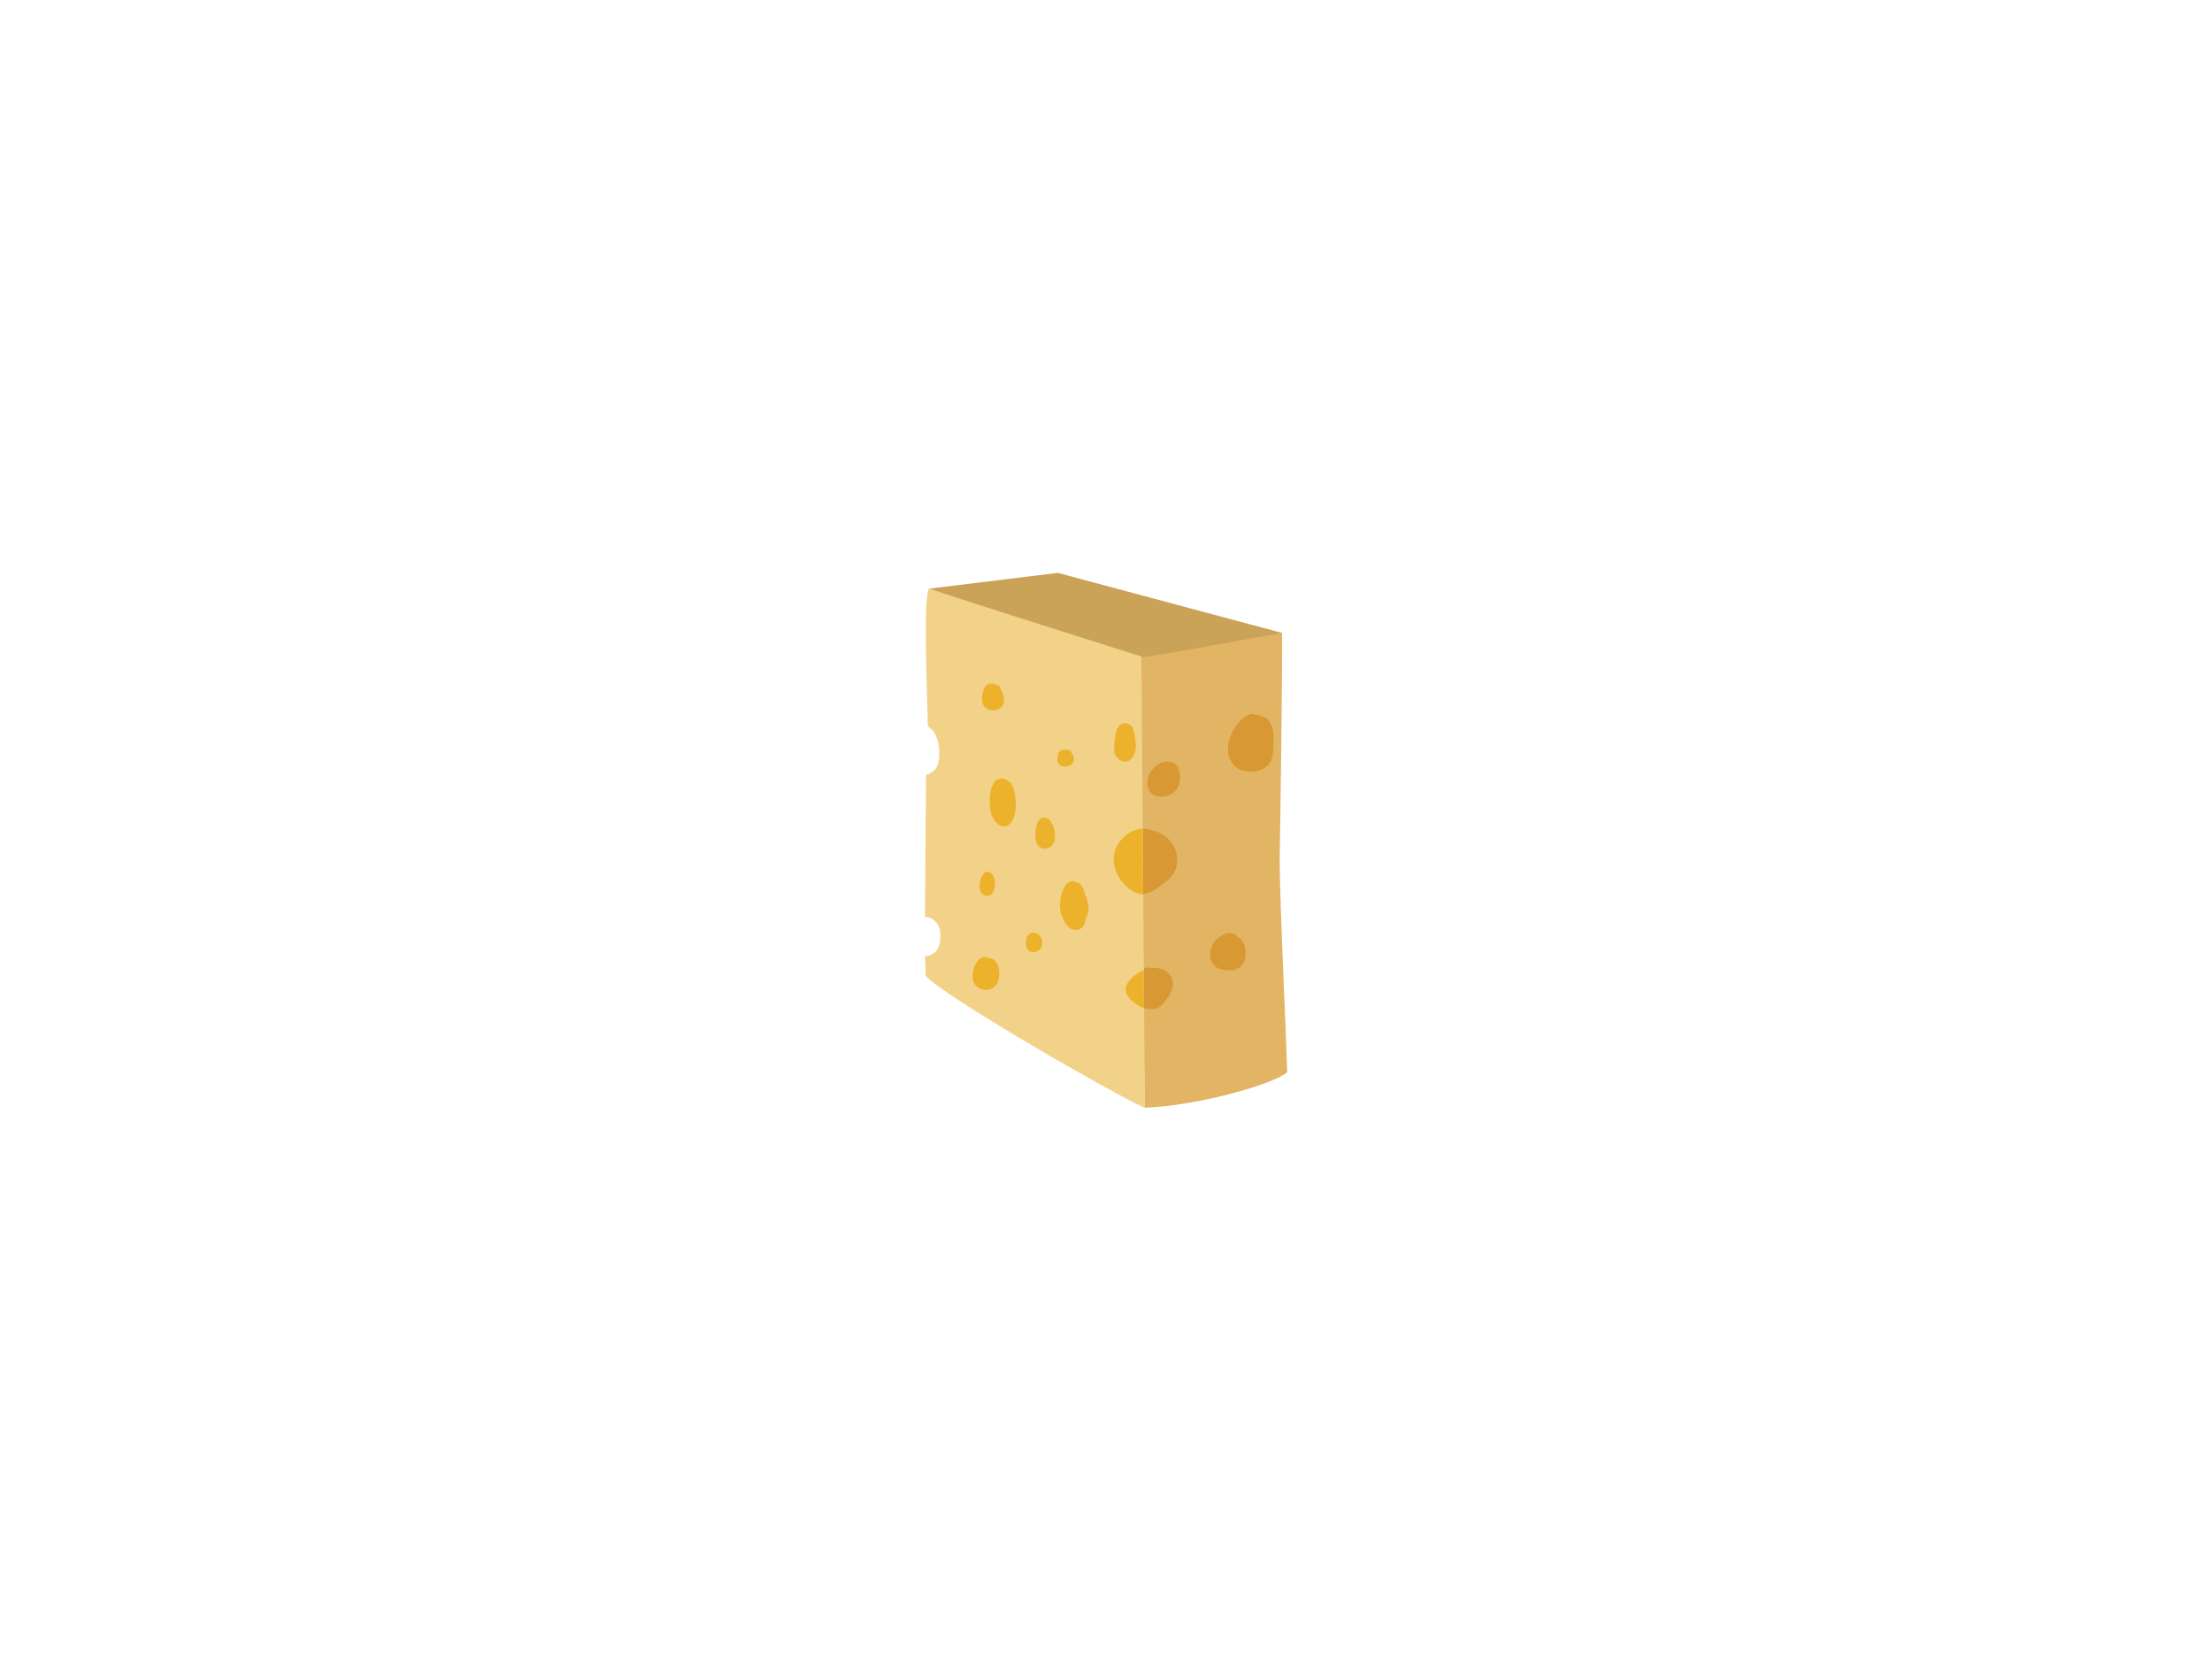
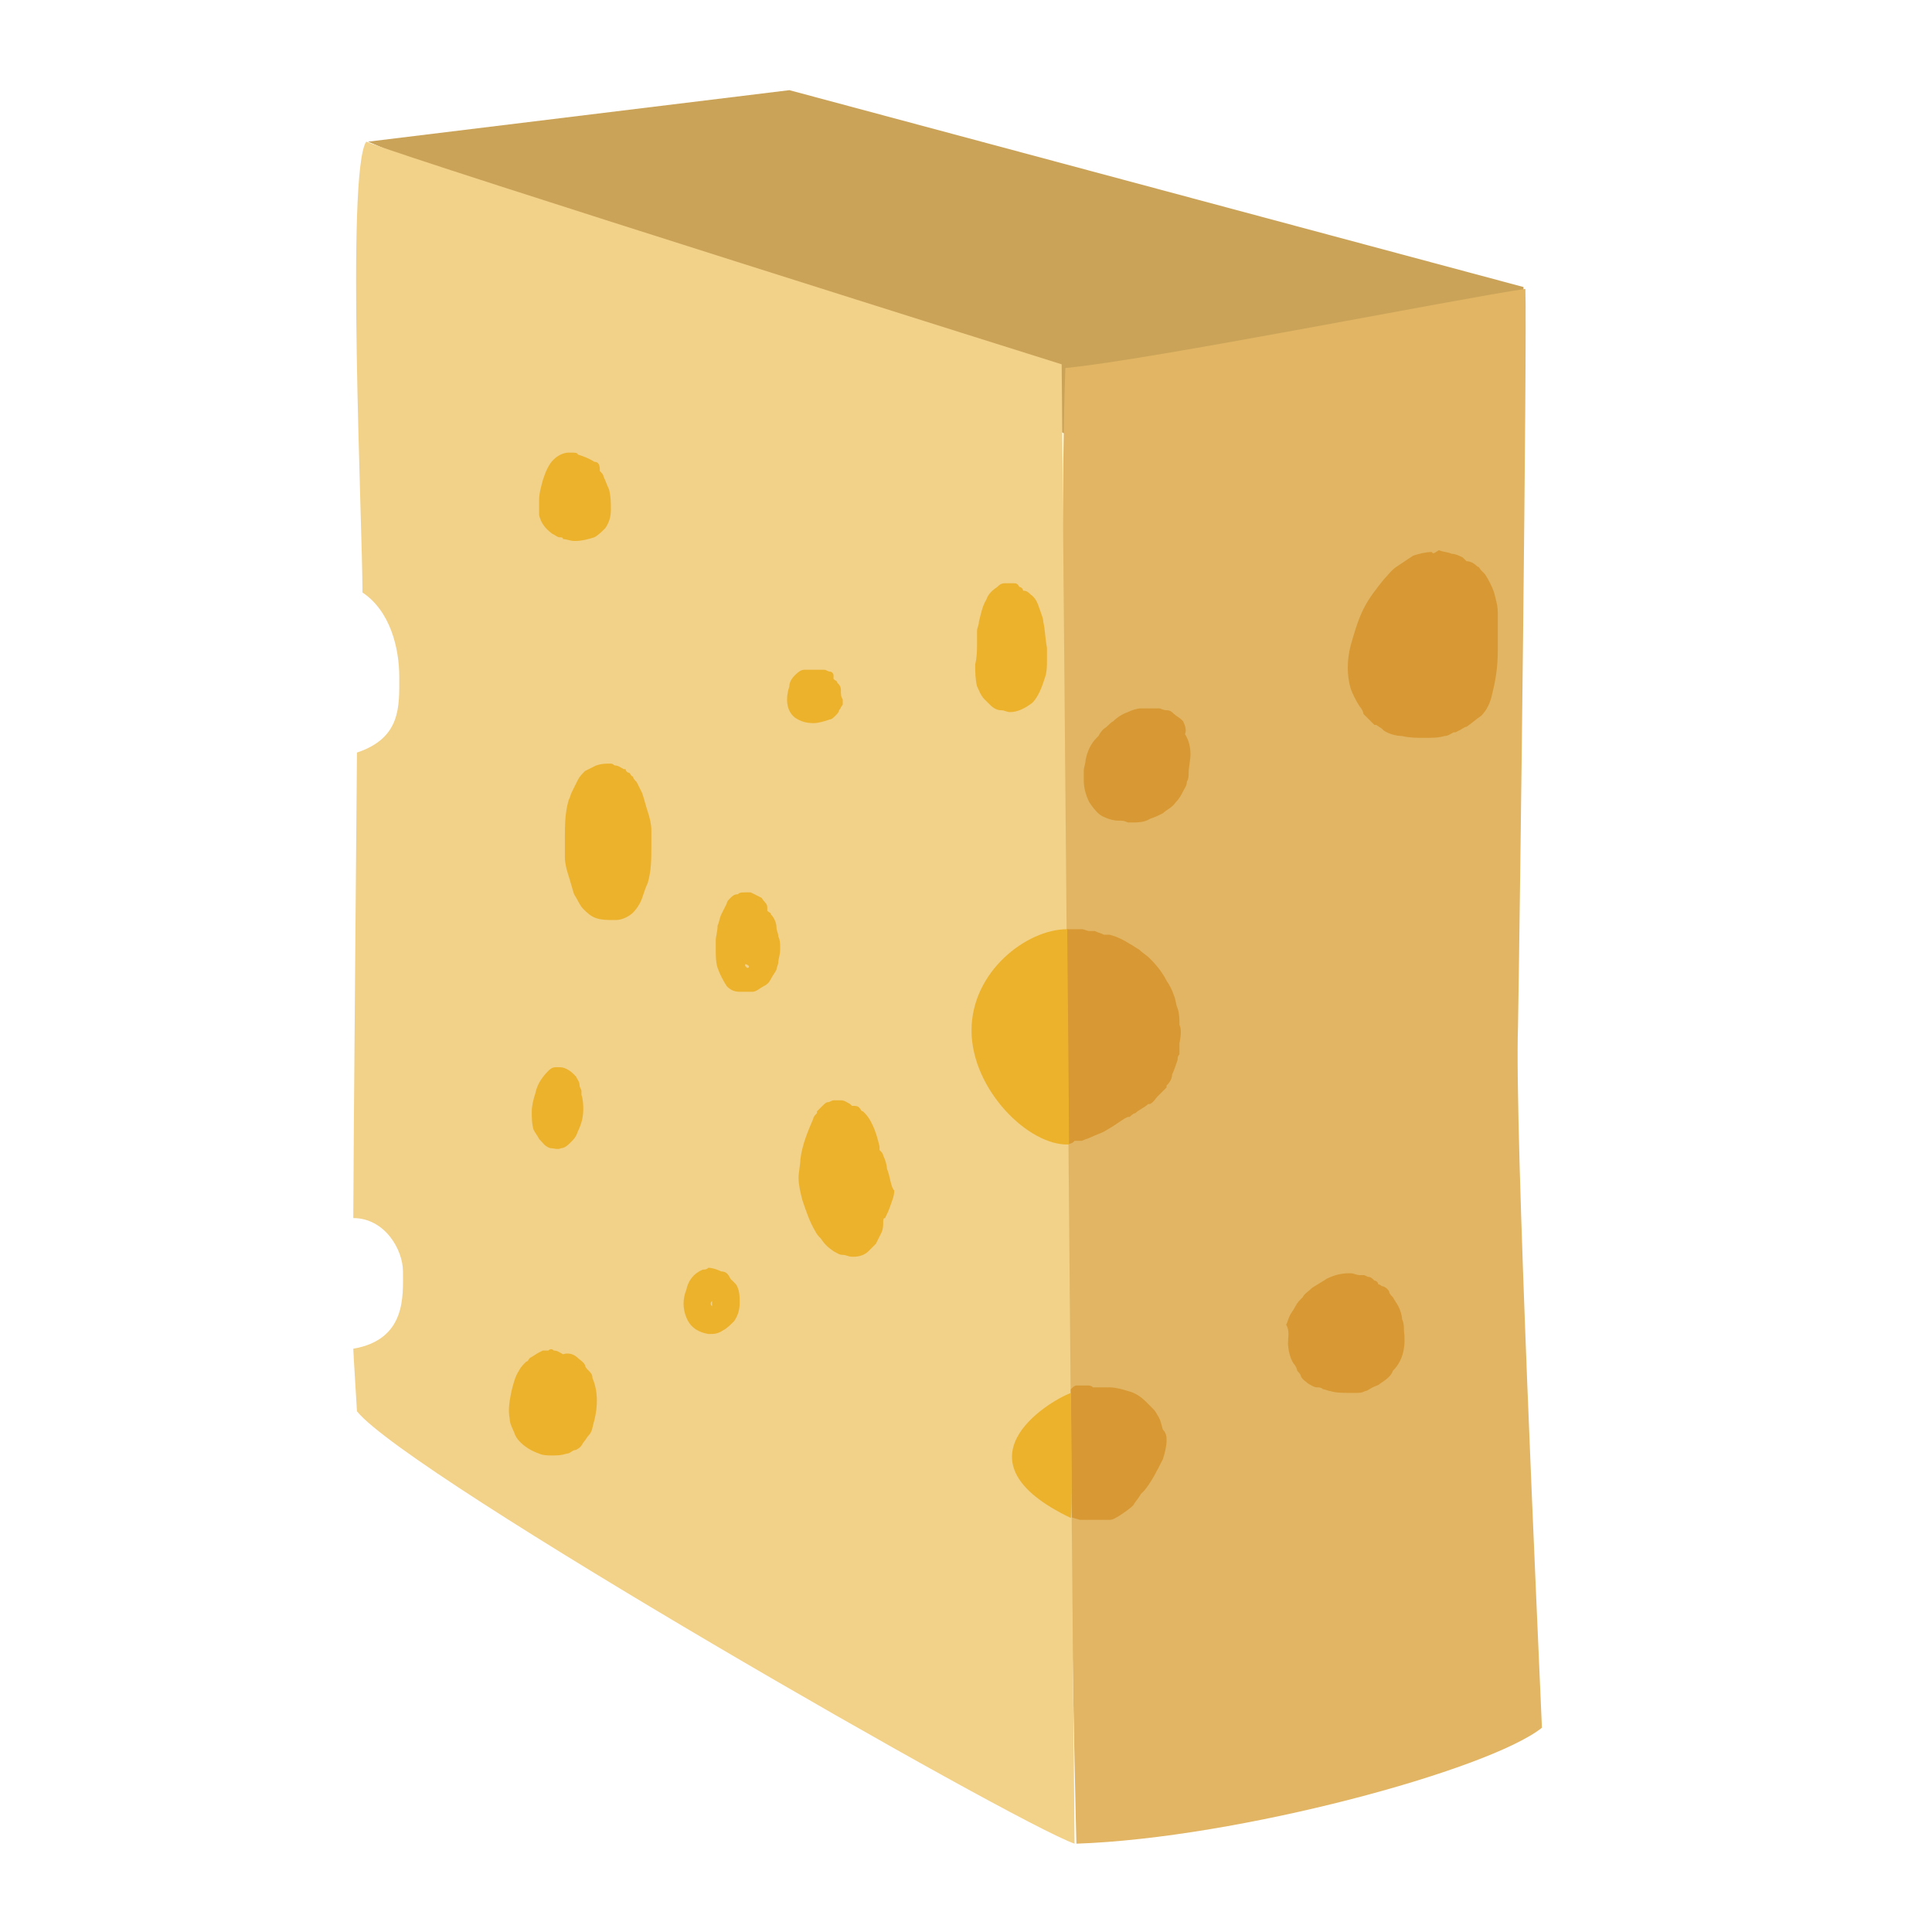
- <svg xmlns="http://www.w3.org/2000/svg" version="1.1" id="Calque_2" x="0px" y="0px" viewBox="0 0 1024 768" style="enable-background:new 0 0 1024 768;" xml:space="preserve">
+ <svg xmlns="http://www.w3.org/2000/svg" version="1.1" id="Calque_2_1_" x="0px" y="0px" viewBox="0 0 105 105" style="enable-background:new 0 0 105 105;" xml:space="preserve">
  <style type="text/css">
	.st0{fill:#CAA359;}
	.st1{fill:#E1B563;}
	.st2{fill:#D89833;}
	.st3{fill:#F2D188;}
	.st4{fill:#ECB22C;}
</style>
-   <polygon class="st0" points="430.1,272.5 489.7,265.2 593.5,293 592.2,340.3 " />
-   <path class="st1" d="M595.9,496.4c-7.5,6.1-42.9,15.6-65.9,16.4c0,0-0.4-19.2-0.8-46c-0.1-5.5-0.2-11.4-0.3-17.5  c-0.2-11.2-0.3-23.2-0.5-35.4c-0.1-9.9-0.2-19.9-0.3-29.7c-0.3-34.5-0.3-66.2,0.3-80c11.5-1,56-10,65.1-11.1  c0.3,7-0.8,89.6-1.1,104.2C592.2,411.8,595.6,484.1,595.9,496.4z" />
-   <path class="st2" d="M576.6,440.4c0-0.5-0.1-1-0.2-1.6c-0.1-0.6-0.3-1.3-0.6-1.9c-0.2-0.5-0.5-0.9-0.8-1.3c-0.2-0.2-0.4-0.5-0.5-0.7  c-0.3-0.4-0.7-0.7-1.1-0.9c-0.1-0.1-0.3-0.2-0.5-0.2c-0.1-0.2-0.3-0.4-0.4-0.6c-0.2-0.2-0.5-0.4-0.7-0.6c-0.2-0.1-0.5-0.2-0.7-0.3  l-0.4-0.1c-0.4-0.1-0.9-0.2-1.4-0.2h-0.2c-1,0-2,0.3-3,0.8c-0.7,0.4-1.4,0.8-2,1.3c-0.5,0.4-1,0.8-1.4,1.2c-0.4,0.5-0.7,0.9-1,1.4  c-0.3,0.4-0.5,0.9-0.7,1.4c-0.2,0.4-0.3,0.8-0.4,1.2c-0.2,1-0.4,2-0.4,3c0,1,0.3,2,0.8,2.9c0.2,0.3,0.4,0.7,0.6,1  c0.2,0.2,0.4,0.5,0.6,0.7c0.3,0.4,0.7,0.7,1.1,1c0.4,0.3,0.9,0.5,1.4,0.6c0.2,0.1,0.5,0.1,0.7,0.2s0.7,0.2,1.1,0.2  c0.9,0.2,1.8,0.3,2.7,0.3c0.3,0,0.7,0,1,0c0.5,0,0.9-0.1,1.3-0.3c0.3-0.1,0.6-0.2,1-0.4s0.7-0.3,1-0.5c0.8-0.4,1.5-1.1,1.9-1.9  C576.5,444.4,576.8,442.4,576.6,440.4z" />
-   <path class="st2" d="M543,456c0,0.9-0.3,1.7-0.6,2.5c-0.7,1.6-1.5,3-2.6,4.3l-0.5,0.7c-0.3,0.5-0.7,1-1.1,1.5  c-0.6,0.6-1.2,1.1-2,1.5c-0.4,0.2-0.9,0.4-1.4,0.5c-0.5,0.1-1,0.1-1.5,0.1h-0.3c-0.3,0-0.5,0-0.8,0h-0.2c-0.1,0-0.2,0-0.2,0  c-0.1,0-0.2,0-0.4,0c-0.1,0-0.3,0.1-0.4,0l-1.9-0.5c-0.1-5.5-0.2-11.4-0.3-17.5c0.2-0.1,0.3-0.1,0.5-0.1c0,0,0.1,0,0.1,0  c0-0.2,0.1-0.4,0.3-0.6c0.2-0.2,0.5-0.4,0.9-0.4c0.5-0.1,1-0.1,1.5-0.1h0.1c0.2,0,0.5,0.1,0.7,0.2c0.5-0.1,1-0.1,1.6-0.1l0,0.1  c0.2,0,0.5,0,0.7,0c0.8,0.1,1.7,0.2,2.5,0.5c1,0.3,1.9,0.8,2.7,1.5c0.3,0.3,0.6,0.6,0.8,0.9l0.1,0.1c0.3,0.3,0.5,0.6,0.8,1  c0.4,0.7,0.6,1.4,0.7,2.1C542.9,454.9,543,455.5,543,456z" />
-   <path class="st2" d="M544.9,397.1c0-0.8-0.1-1.5-0.3-2.3c-0.2-0.6-0.3-1.2-0.6-1.7c-0.3-0.7-0.6-1.4-1.1-2c-0.6-1.1-1.4-2.1-2.3-3  c-0.5-0.5-1-0.9-1.6-1.2c-0.5-0.3-0.9-0.5-1.3-0.8c-0.9-0.6-1.9-1.1-2.9-1.3c-0.2,0-0.3-0.1-0.5-0.1c-0.1,0-0.1-0.1-0.2-0.1  c-0.5-0.2-0.9-0.2-1.4-0.4c-0.2,0-0.3-0.1-0.5-0.1c-0.1,0-0.2-0.1-0.3-0.1c-0.3-0.1-0.7-0.2-1.1-0.2c-0.3,0-0.7-0.1-1-0.1h-1l0,0  c-0.3,0-0.6,0.2-0.8,0.5c0.1,9.8,0.2,19.8,0.3,29.7c0.4,0.2,0.9,0.2,1.2,0c0.1-0.1,0.2-0.2,0.3-0.3c0,0,0.1,0,0.1,0  c0.1,0,0.2,0,0.3,0c0.3,0,0.6,0,0.9-0.1c0.4-0.2,0.9-0.3,1.3-0.5c0.6-0.2,1.2-0.5,1.8-0.9l1.4-0.9l0.8-0.6l0.7-0.5l0.4-0.3l0.2-0.1  c0.3-0.2,0.6-0.4,0.8-0.6c0.6-0.4,1.2-0.9,1.7-1.4l0.2-0.1c0.4-0.3,0.8-0.7,1.1-1c0.4-0.4,0.8-0.9,1.2-1.4l0.1-0.2  c0.4-0.5,0.7-1,0.9-1.5c0.3-0.6,0.6-1.3,0.8-2c0.1-0.3,0.1-0.5,0.2-0.8v-0.3c0.1-0.4,0.1-0.8,0.1-1.2  C545,398.4,545,397.6,544.9,397.1z M530.8,389.8L530.8,389.8l0-0.2l0,0V389.8z M530.9,389.8L530.9,389.8L530.9,389.8  C530.9,389.8,530.9,389.8,530.9,389.8C530.9,389.8,530.9,389.8,530.9,389.8z" />
-   <path class="st2" d="M580.3,330.5c-0.9,0-1.8,0.2-2.7,0.6c-0.8,0.4-1.6,1-2.3,1.6c-0.7,0.6-1.3,1.2-1.9,1.8  c-1.1,1.3-2.1,2.7-2.8,4.2c-0.8,1.6-1.4,3.3-1.8,5.1c-0.4,2-0.4,4.1,0,6.1c0.3,0.9,0.7,1.8,1.2,2.6c0.2,0.3,0.4,0.7,0.6,1  c0.2,0.3,0.4,0.6,0.7,0.9c0.3,0.3,0.6,0.5,0.9,0.8l0.2,0.1l0.8,0.5l0.3,0.2c0.8,0.5,1.7,0.8,2.6,0.9c1,0.2,2.1,0.3,3.2,0.3h0.2  c0.9,0,1.8-0.1,2.6-0.3c0.5-0.1,0.9-0.3,1.3-0.5l0.3-0.1l0.5-0.2c0.4-0.2,0.8-0.4,1.1-0.6c0.7-0.4,1.4-1,2-1.6  c0.7-0.9,1.2-1.9,1.5-3c0.5-2,0.7-4,0.7-6v-0.2c0.1-1.7,0.1-3.4,0-5.1c-0.1-1-0.2-1.9-0.5-2.8c-0.3-0.9-0.7-1.8-1.2-2.6l-0.5-0.6  l-0.1-0.1l-0.1-0.1c-0.2-0.2-0.3-0.4-0.5-0.6c-0.4-0.4-1-0.7-1.6-0.7h-0.1l-0.3-0.2l-0.3-0.2c-0.5-0.3-1-0.5-1.5-0.6  c-0.6-0.2-1.2-0.3-1.8-0.4c-0.2,0-0.4,0-0.5,0L580.3,330.5z" />
-   <path class="st2" d="M540.2,352.5c-0.2,0-0.4,0-0.6,0.1h-0.2c-0.6,0.1-1.3,0.3-1.8,0.5c-0.8,0.3-1.5,0.8-2.2,1.3  c-0.5,0.3-0.9,0.7-1.3,1.1c-0.3,0.3-0.6,0.6-0.8,1l-0.2,0.2c-0.7,0.9-1.2,1.9-1.5,3c-0.1,0.5-0.2,1.1-0.3,1.6v0.1  c-0.1,0.4-0.1,0.9-0.1,1.3c0,1.1,0.3,2.2,0.7,3.2c0.5,0.9,1.2,1.7,2.1,2.1c0.6,0.3,1.3,0.5,2,0.6c0.4,0.1,0.9,0.1,1.4,0.2  c0.2,0,0.4,0,0.6,0c0.8,0,1.7-0.1,2.5-0.4c0.7-0.2,1.3-0.6,1.9-0.9c0.6-0.4,1.2-0.9,1.7-1.5c0.4-0.5,0.8-1,1.1-1.5  c0.2-0.4,0.4-0.8,0.6-1.2c0.2-0.4,0.3-0.9,0.3-1.4c0.1-0.8,0.2-1.7,0.2-2.6c0-1-0.2-2-0.8-2.9c0.2-0.6,0.1-1.2-0.3-1.7l-0.2-0.2  c-0.3-0.3-0.7-0.6-1.1-0.9c-0.3-0.2-0.6-0.4-1-0.6c-0.4-0.1-0.7-0.3-1.1-0.3c-0.2,0-0.4-0.1-0.6-0.1l-0.7-0.1h-0.2H540.2  L540.2,352.5z" />
-   <path class="st3" d="M530,512.8c-8.2-2.8-94.1-51.9-101.4-61.1c-0.4-8.2-0.4-8.9-0.4-8.9c7.6-1.2,7.1-7.6,7.1-10.8s-2.6-7.5-7.1-7.5  c0-6.4,0.5-65.7,0.5-65.7c6.2-2.2,6.1-6.6,6.1-10.7s-1.2-9.4-5.3-11.9c0-9.7-2.4-59.3,0.6-63.8c8.1,3.1,98.3,31.5,98.3,31.5  L530,512.8z" />
-   <path class="st4" d="M459,316.4h-0.4c-1.1,0.1-2,0.7-2.6,1.6c-0.5,0.7-0.8,1.5-1,2.4c-0.2,1-0.4,1.9-0.4,2.9c0,0.5,0,1,0.1,1.5  c0,0.2,0.1,0.4,0.1,0.6c0.3,1,0.9,1.9,1.7,2.5c0.4,0.2,0.7,0.4,1.1,0.5c0.2,0.1,0.4,0.1,0.6,0.2c0.5,0.1,1,0.2,1.5,0.2h0.2  c0.9,0,1.7-0.2,2.5-0.6c0.6-0.3,1.1-0.7,1.5-1.2c0.5-0.7,0.8-1.6,0.8-2.5c0.1-1,0-1.9-0.3-2.9c-0.2-0.6-0.5-1.2-0.8-1.8  c-0.1-0.3-0.3-0.6-0.5-0.9c0.1-0.6-0.1-1.2-0.7-1.4c-0.8-0.4-1.6-0.7-2.4-1C459.8,316.4,459.4,316.4,459,316.4L459,316.4z" />
-   <path class="st4" d="M477.6,431.8c-1.2,0.4-2.2,1.5-2.4,2.8c-0.4,1.3-0.4,2.6,0,3.9c0.4,1.3,1.6,2.2,3,2.3c0.7,0,1.4-0.1,2-0.4  c0.6-0.3,1.1-0.7,1.5-1.2c0.5-0.7,0.8-1.6,0.8-2.5c0.1-0.9-0.1-1.8-0.5-2.6c-0.2-0.3-0.5-0.6-0.8-0.8c-0.2-0.6-0.6-1-1.2-1.1  c-0.6-0.2-1.2-0.4-1.9-0.4C478,431.7,477.8,431.7,477.6,431.8L477.6,431.8z M478.2,435.2L478.2,435.2z M478.7,436.1v0.1  c0,0.1,0,0.3,0,0.4c0,0.1,0,0.2-0.1,0.3C478.6,436.6,478.6,436.4,478.7,436.1L478.7,436.1L478.7,436.1z M478.3,436.9l0.1,0.1  L478.3,436.9z M478.8,437.4L478.8,437.4L478.8,437.4z" />
-   <path class="st4" d="M455.6,443.1c-0.2,0-0.5,0-0.7,0.1l-0.6,0.3c-0.5,0.2-0.9,0.5-1.2,0.9c-0.2,0.2-0.3,0.4-0.5,0.5  c-0.4,0.4-0.7,0.9-1,1.4c-0.5,0.9-0.8,1.9-1,2.9c-0.3,1.3-0.4,2.6-0.3,3.9c0.1,0.8,0.4,1.6,0.8,2.3c0.2,0.4,0.5,0.7,0.8,1  c0.7,0.7,1.7,1.3,2.7,1.5c0.6,0.2,1.2,0.3,1.7,0.3c0.7,0.1,1.4,0,2-0.2c0.5-0.1,0.9-0.4,1.3-0.6c0.4-0.3,0.8-0.6,1.1-1  c0.3-0.3,0.6-0.7,0.9-1.1c0.4-0.6,0.6-1.3,0.7-2c0.5-2,0.4-4.2-0.2-6.1c-0.1-0.4-0.3-0.7-0.5-1.1c-0.2-0.3-0.4-0.6-0.6-0.9  c-0.3-0.4-0.7-0.8-1.1-1c-0.6-0.5-1.4-0.7-2.1-0.6h-0.1c-0.4-0.3-0.9-0.5-1.4-0.6c-0.2,0-0.4-0.1-0.6-0.1L455.6,443.1L455.6,443.1z" />
-   <path class="st4" d="M503.5,417.5c-0.1-0.6-0.3-1.2-0.5-1.8c-0.1-0.3-0.3-0.6-0.5-0.9c0-0.2-0.1-0.4-0.1-0.6c-0.2-1-0.6-2-1-3  c-0.3-0.5-0.6-1-1-1.5l-0.2-0.3l-0.1-0.1l-0.1-0.1c-0.2-0.1-0.3-0.3-0.5-0.4c-0.3-0.2-0.6-0.2-1-0.2l-0.3-0.2  c-0.4-0.3-0.9-0.5-1.4-0.5l0.1,0h-0.1c-0.3,0-0.6,0.1-1,0.1c-0.3,0.1-0.5,0.2-0.8,0.3c-0.3,0.1-0.5,0.3-0.8,0.5l-0.1,0.1  c-0.3,0.3-0.6,0.6-0.8,0.9l-0.1,0.2c-0.2,0.3-0.4,0.6-0.6,0.9c-0.9,1.8-1.5,3.7-1.7,5.7c-0.1,0.9-0.2,1.8-0.2,2.7  c0,1.1,0.2,2.1,0.4,3.1c0.4,1.6,1,3,1.8,4.4c0.2,0.4,0.5,0.8,0.7,1.1c0.5,0.7,1.1,1.3,1.8,1.8c0.4,0.3,0.9,0.5,1.4,0.6  c0.4,0.1,0.8,0.2,1.3,0.2h0.2c0.8,0,1.5-0.3,2.1-0.7c0.3-0.2,0.6-0.5,0.8-0.7c0.1-0.1,0.2-0.2,0.2-0.3c0.3-0.4,0.6-1,0.8-1.5  c0.2-0.5,0.2-1.1,0.3-1.6c0.1-0.2,0.1-0.4,0.2-0.6c0.2-0.5,0.4-1.1,0.7-1.7c0.3-0.7,0.4-1.4,0.5-2.2  C504.1,420.2,503.9,418.8,503.5,417.5z" />
-   <path class="st4" d="M496.9,350c-0.1-0.4-0.3-0.7-0.5-1c-0.1-0.2-0.2-0.3-0.4-0.4c0-0.2,0-0.4-0.1-0.5c-0.1-0.2-0.3-0.5-0.6-0.6  c-0.2-0.1-0.5-0.3-0.7-0.3c-0.3-0.1-0.5-0.1-0.8-0.1c-0.4,0-0.8-0.1-1.1-0.1c-0.1,0-0.3,0-0.4,0.1c-0.1,0-0.3,0-0.4,0v0  c-0.5,0.1-1,0.4-1.4,0.8c-0.4,0.5-0.7,1-0.8,1.6c-0.4,1.5-0.4,3.3,0.8,4.5c0.7,0.6,1.6,0.9,2.5,0.9c0.8,0,1.6-0.2,2.3-0.5  c0.3-0.1,0.5-0.3,0.7-0.5c0.2-0.2,0.4-0.4,0.6-0.7c0.2-0.3,0.3-0.6,0.4-0.9c0.1-0.2,0.1-0.5,0.1-0.7  C497.1,351,497.1,350.5,496.9,350z" />
-   <path class="st4" d="M521.3,334.8c-0.1,0-0.3,0-0.5,0l-0.7,0.1c-0.4,0.1-0.7,0.2-1.1,0.4c-0.7,0.4-1.2,1-1.6,1.7c-0.5,0.9-0.8,2-1,3  c-0.1,0.4-0.2,0.9-0.2,1.3v0.2l-0.1,0.5c0,0.3-0.1,0.7-0.1,1c-0.1,0.9-0.1,1.8-0.2,2.9v0.1c-0.1,1,0,2,0.3,3  c0.3,0.6,0.6,1.2,1.1,1.7c0.2,0.3,0.5,0.5,0.8,0.8c0.5,0.4,1,0.7,1.5,0.9c0.4,0.1,0.8,0.2,1.2,0.2c1.1,0,2.2-0.4,3-1.3  c0.5-0.5,0.9-1,1.1-1.6c0.3-0.6,0.6-1.3,0.7-2c0.2-0.8,0.3-1.6,0.3-2.4c0-0.6,0-1.2-0.1-1.8l0,0c-0.2-1.2-0.3-2.5-0.5-3.7  c-0.1-0.6-0.3-1.1-0.4-1.7c-0.2-0.8-0.6-1.6-1.2-2.2c-0.3-0.3-0.6-0.5-1-0.5c-0.1-0.2-0.3-0.4-0.5-0.5  C521.9,334.9,521.6,334.8,521.3,334.8L521.3,334.8z" />
-   <path class="st4" d="M464.6,360.4h-0.2c-0.6,0-1.2,0.1-1.9,0.2c-0.6,0.2-1.1,0.4-1.6,0.8c-0.4,0.4-0.8,0.8-1,1.3  c-0.2,0.5-0.5,1-0.7,1.5c-0.2,0.4-0.3,0.8-0.4,1.2c-0.4,1.8-0.6,3.7-0.6,5.5c0,0.8,0,1.6,0,2.5c0.1,0.9,0.3,1.7,0.5,2.6  c0.2,0.9,0.5,1.7,0.9,2.5c0.4,0.8,0.9,1.5,1.4,2.1c0.5,0.6,1.1,1.1,1.7,1.4c0.6,0.4,1.3,0.5,2.1,0.5h0.4c0.9-0.1,1.7-0.5,2.3-1.1  c0.6-0.6,1-1.3,1.4-2c0.3-0.7,0.6-1.5,0.8-2.2c0.4-1.7,0.6-3.5,0.6-5.2c0-0.5,0-1-0.1-1.5c0-0.2,0-0.4-0.1-0.7  c-0.1-0.9-0.2-1.8-0.4-2.7c-0.2-0.9-0.4-1.7-0.7-2.6c-0.2-0.6-0.4-1.1-0.8-1.6c-0.2-0.3-0.4-0.5-0.6-0.7c-0.2-0.1-0.3-0.3-0.5-0.4  c-0.2-0.1-0.4-0.3-0.6-0.4l-0.1-0.1c-0.1,0-0.1-0.1-0.2-0.1c-0.4-0.3-0.8-0.5-1.3-0.5C465,360.5,464.8,360.4,464.6,360.4  L464.6,360.4z" />
-   <path class="st4" d="M460.4,407.2c0-0.1,0-0.2-0.1-0.4c-0.1-0.2-0.2-0.5-0.3-0.7c0-0.4-0.2-0.8-0.5-1.2c-0.4-0.4-0.8-0.7-1.2-1  c-0.4-0.2-0.8-0.3-1.2-0.3c-0.5,0-0.9,0.1-1.3,0.4l0,0c-0.9,0.8-1.5,1.8-1.8,3c-0.3,0.8-0.4,1.7-0.5,2.6c-0.1,0.8,0,1.7,0.2,2.5  c0.2,0.5,0.4,0.9,0.7,1.3c0.4,0.5,0.9,1,1.6,1.2c0.5,0.1,1,0.2,1.5,0.1c0.5-0.1,1-0.4,1.4-0.7c0.4-0.4,0.8-0.9,1-1.5  c0.4-1,0.7-2.1,0.7-3.1C460.6,408.7,460.6,407.9,460.4,407.2z M457.2,408.5C457.2,408.5,457.1,408.5,457.2,408.5  C457.1,408.5,457.1,408.5,457.2,408.5C457.1,408.5,457.1,408.4,457.2,408.5C457.1,408.4,457.1,408.5,457.2,408.5L457.2,408.5z" />
-   <path class="st4" d="M488.3,386.2c-0.1-0.5-0.1-1.1-0.2-1.6c-0.1-0.5-0.2-0.9-0.3-1.4c-0.1-0.6-0.3-1.2-0.7-1.7  c-0.1-0.2-0.2-0.3-0.4-0.4c0-0.2,0-0.4-0.1-0.6c-0.1-0.5-0.5-0.9-0.9-1.2c-0.5-0.3-1.1-0.5-1.6-0.7c-0.2-0.1-0.5-0.1-0.7-0.1  c-0.4,0-0.7,0.1-1.1,0.2l0,0c-0.4,0.1-0.7,0.3-1,0.6c-0.2,0.3-0.4,0.5-0.6,0.8c-0.3,0.5-0.6,1-0.7,1.6c-0.2,0.5-0.3,1.1-0.4,1.6  c-0.1,0.7-0.2,1.5-0.2,2.2l-0.1,1.4c0,0.8,0.1,1.7,0.3,2.5c0.2,0.9,0.7,1.8,1.4,2.5c0.5,0.4,1.1,0.7,1.8,0.9c0.6,0.1,1.2,0.1,1.8,0  c0.5-0.1,1-0.4,1.5-0.7c0.4-0.3,0.8-0.6,1.1-1c0.3-0.4,0.6-0.8,0.8-1.3c0.1-0.3,0.2-0.7,0.3-1c0.1-0.6,0.2-1.1,0.2-1.7  C488.4,387,488.3,386.6,488.3,386.2z M483.7,389.2h-0.1c0-0.1-0.1-0.2-0.1-0.3c0-0.1,0-0.1,0-0.2c0.2,0.1,0.4,0.2,0.6,0.3  C484,389.1,483.9,389.2,483.7,389.2L483.7,389.2z" />
-   <path class="st4" d="M529,383.6c-5.8,0-13.5,6.1-13.5,14.3c0,8.2,8,16.3,13.7,16.1C529.2,410,529,383.6,529,383.6z" />
-   <path class="st4" d="M529.5,449.1c-3.5,1.3-17,9.5,0.1,17.7C529.6,464.4,529.5,449.1,529.5,449.1z" />
+   <polygon class="st0" points="20,7.7 42.9,4.9 82.8,15.6 82.3,33.8 " />
+   <path class="st1" d="M83.8,93.9c-2.9,2.3-16.5,6-25.3,6.3c0,0-0.2-7.4-0.3-17.7c0-2.1-0.1-4.4-0.1-6.7c-0.1-4.3-0.1-8.9-0.2-13.6  c0-3.8-0.1-7.7-0.1-11.4c-0.1-13.3-0.1-25.5,0.1-30.8c4.4-0.4,21.5-3.8,25-4.3c0.1,2.7-0.3,34.5-0.4,40.1  C82.3,61.3,83.6,89.1,83.8,93.9z" />
+   <path class="st2" d="M76.3,72.3c0-0.2,0-0.4-0.1-0.6c0-0.2-0.1-0.5-0.2-0.7c-0.1-0.2-0.2-0.3-0.3-0.5c-0.1-0.1-0.2-0.2-0.2-0.3  c-0.1-0.2-0.3-0.3-0.4-0.3c0,0-0.1-0.1-0.2-0.1c0-0.1-0.1-0.2-0.2-0.2c-0.1-0.1-0.2-0.2-0.3-0.2c-0.1,0-0.2-0.1-0.3-0.1l-0.2,0  c-0.2,0-0.3-0.1-0.5-0.1h-0.1c-0.4,0-0.8,0.1-1.2,0.3c-0.3,0.2-0.5,0.3-0.8,0.5c-0.2,0.2-0.4,0.3-0.5,0.5c-0.2,0.2-0.3,0.3-0.4,0.5  c-0.1,0.2-0.2,0.3-0.3,0.5c-0.1,0.2-0.1,0.3-0.2,0.5C70.1,72.3,70,72.7,70,73s0.1,0.8,0.3,1.1c0.1,0.1,0.2,0.3,0.2,0.4  c0.1,0.1,0.2,0.2,0.2,0.3c0.1,0.2,0.3,0.3,0.4,0.4c0.2,0.1,0.3,0.2,0.5,0.2c0.1,0,0.2,0,0.3,0.1c0.1,0,0.3,0.1,0.4,0.1  c0.3,0.1,0.7,0.1,1,0.1c0.1,0,0.3,0,0.4,0c0.2,0,0.3,0,0.5-0.1c0.1,0,0.2-0.1,0.4-0.2s0.3-0.1,0.4-0.2c0.3-0.2,0.6-0.4,0.7-0.7  C76.3,73.9,76.4,73.1,76.3,72.3z" />
+   <path class="st2" d="M63.4,78.3c0,0.3-0.1,0.7-0.2,1c-0.3,0.6-0.6,1.2-1,1.7L62,81.2c-0.1,0.2-0.3,0.4-0.4,0.6  c-0.2,0.2-0.5,0.4-0.8,0.6c-0.2,0.1-0.3,0.2-0.5,0.2s-0.4,0-0.6,0h-0.1c-0.1,0-0.2,0-0.3,0h-0.1c0,0-0.1,0-0.1,0c0,0-0.1,0-0.2,0  c0,0-0.1,0-0.2,0l-0.7-0.2c0-2.1-0.1-4.4-0.1-6.7c0.1,0,0.1,0,0.2,0h0c0-0.1,0-0.2,0.1-0.2c0.1-0.1,0.2-0.2,0.3-0.2  c0.2,0,0.4,0,0.6,0h0c0.1,0,0.2,0,0.3,0.1c0.2,0,0.4,0,0.6,0v0c0.1,0,0.2,0,0.3,0c0.3,0,0.7,0.1,1,0.2c0.4,0.1,0.7,0.3,1,0.6  c0.1,0.1,0.2,0.2,0.3,0.3l0,0c0.1,0.1,0.2,0.2,0.3,0.4c0.2,0.3,0.2,0.5,0.3,0.8C63.4,77.9,63.4,78.1,63.4,78.3z" />
+   <path class="st2" d="M64.1,55.7c0-0.3,0-0.6-0.1-0.9c-0.1-0.2-0.1-0.5-0.2-0.7c-0.1-0.3-0.2-0.5-0.4-0.8c-0.2-0.4-0.5-0.8-0.9-1.2  c-0.2-0.2-0.4-0.3-0.6-0.5c-0.2-0.1-0.3-0.2-0.5-0.3c-0.3-0.2-0.7-0.4-1.1-0.5c-0.1,0-0.1,0-0.2,0c0,0,0,0-0.1,0  c-0.2-0.1-0.3-0.1-0.5-0.2c-0.1,0-0.1,0-0.2,0c0,0-0.1,0-0.1,0c-0.1,0-0.3-0.1-0.4-0.1c-0.1,0-0.3,0-0.4,0h-0.4l0,0  c-0.1,0-0.2,0.1-0.3,0.2c0,3.8,0.1,7.6,0.1,11.4c0.2,0.1,0.3,0.1,0.5,0c0,0,0.1-0.1,0.1-0.1h0c0,0,0.1,0,0.1,0c0.1,0,0.2,0,0.3,0  c0.2-0.1,0.3-0.1,0.5-0.2c0.2-0.1,0.5-0.2,0.7-0.3l0.5-0.3l0.3-0.2l0.3-0.2l0.2-0.1l0.1,0c0.1-0.1,0.2-0.2,0.3-0.2  c0.2-0.2,0.5-0.3,0.7-0.5l0.1,0c0.2-0.1,0.3-0.3,0.4-0.4c0.2-0.2,0.3-0.3,0.5-0.5l0-0.1c0.2-0.2,0.3-0.4,0.3-0.6  c0.1-0.2,0.2-0.5,0.3-0.8c0-0.1,0-0.2,0.1-0.3v-0.1c0-0.2,0-0.3,0-0.5C64.2,56.2,64.2,55.9,64.1,55.7z M58.7,52.9L58.7,52.9  L58.7,52.9L58.7,52.9L58.7,52.9z M58.8,52.9L58.8,52.9L58.8,52.9L58.8,52.9L58.8,52.9z" />
+   <path class="st2" d="M77.8,30c-0.3,0-0.7,0.1-1,0.2c-0.3,0.2-0.6,0.4-0.9,0.6c-0.3,0.2-0.5,0.5-0.7,0.7c-0.4,0.5-0.8,1-1.1,1.6  c-0.3,0.6-0.5,1.3-0.7,2c-0.2,0.8-0.2,1.6,0,2.3c0.1,0.3,0.3,0.7,0.5,1c0.1,0.1,0.2,0.3,0.2,0.4c0.1,0.1,0.2,0.2,0.3,0.3  c0.1,0.1,0.2,0.2,0.3,0.3l0.1,0l0.3,0.2l0.1,0.1c0.3,0.2,0.7,0.3,1,0.3c0.4,0.1,0.8,0.1,1.2,0.1h0.1c0.3,0,0.7,0,1-0.1  c0.2,0,0.3-0.1,0.5-0.2l0.1,0l0.2-0.1c0.2-0.1,0.3-0.2,0.4-0.2c0.3-0.2,0.5-0.4,0.8-0.6c0.3-0.3,0.5-0.7,0.6-1.2  c0.2-0.8,0.3-1.5,0.3-2.3v-0.1c0-0.7,0-1.3,0-2c0-0.4-0.1-0.7-0.2-1.1c-0.1-0.3-0.3-0.7-0.5-1l-0.2-0.2l0,0l0,0  c-0.1-0.1-0.1-0.2-0.2-0.2c-0.2-0.2-0.4-0.3-0.6-0.3h0l-0.1-0.1l-0.1-0.1c-0.2-0.1-0.4-0.2-0.6-0.2c-0.2-0.1-0.5-0.1-0.7-0.2  C77.9,30.1,77.9,30.1,77.8,30L77.8,30z" />
+   <path class="st2" d="M62.3,38.5c-0.1,0-0.2,0-0.2,0H62c-0.2,0-0.5,0.1-0.7,0.2c-0.3,0.1-0.6,0.3-0.8,0.5c-0.2,0.1-0.3,0.3-0.5,0.4  c-0.1,0.1-0.2,0.2-0.3,0.4l-0.1,0.1c-0.3,0.3-0.5,0.7-0.6,1.2c0,0.2-0.1,0.4-0.1,0.6v0c0,0.2,0,0.3,0,0.5c0,0.4,0.1,0.8,0.3,1.2  c0.2,0.3,0.5,0.7,0.8,0.8c0.2,0.1,0.5,0.2,0.8,0.2c0.2,0,0.3,0,0.5,0.1c0.1,0,0.2,0,0.2,0c0.3,0,0.7,0,1-0.2  c0.3-0.1,0.5-0.2,0.7-0.3c0.2-0.2,0.5-0.3,0.7-0.6c0.2-0.2,0.3-0.4,0.4-0.6c0.1-0.2,0.2-0.3,0.2-0.5c0.1-0.2,0.1-0.3,0.1-0.5  c0-0.3,0.1-0.7,0.1-1c0-0.4-0.1-0.8-0.3-1.1c0.1-0.2,0-0.5-0.1-0.7l-0.1-0.1c-0.1-0.1-0.3-0.2-0.4-0.3c-0.1-0.1-0.2-0.2-0.4-0.2  c-0.2,0-0.3-0.1-0.4-0.1c-0.1,0-0.2,0-0.2,0l-0.3,0L62.3,38.5L62.3,38.5L62.3,38.5z" />
+   <path class="st3" d="M58.4,100.2c-3.2-1.1-36.2-20-39-23.5c-0.2-3.2-0.2-3.4-0.2-3.4c2.9-0.5,2.7-2.9,2.7-4.2c0-1.2-1-2.9-2.7-2.9  c0-2.5,0.2-25.3,0.2-25.3c2.4-0.8,2.3-2.5,2.3-4.1c0-1.6-0.5-3.6-2-4.6c0-3.7-0.9-22.8,0.2-24.5c3.1,1.2,37.8,12.1,37.8,12.1  L58.4,100.2z" />
+   <path class="st4" d="M31.1,24.6h-0.2c-0.4,0-0.8,0.3-1,0.6c-0.2,0.3-0.3,0.6-0.4,0.9c-0.1,0.4-0.2,0.7-0.2,1.1c0,0.2,0,0.4,0,0.6  c0,0.1,0,0.2,0,0.2c0.1,0.4,0.3,0.7,0.7,1c0.2,0.1,0.3,0.2,0.4,0.2c0.1,0,0.2,0,0.2,0.1c0.2,0,0.4,0.1,0.6,0.1h0.1  c0.3,0,0.7-0.1,1-0.2c0.2-0.1,0.4-0.3,0.6-0.5c0.2-0.3,0.3-0.6,0.3-1c0-0.4,0-0.7-0.1-1.1c-0.1-0.2-0.2-0.5-0.3-0.7  c0-0.1-0.1-0.2-0.2-0.3c0-0.2,0-0.5-0.3-0.5c-0.3-0.2-0.6-0.3-0.9-0.4C31.4,24.6,31.2,24.6,31.1,24.6L31.1,24.6z" />
+   <path class="st4" d="M38.2,69c-0.5,0.2-0.8,0.6-0.9,1.1c-0.2,0.5-0.2,1,0,1.5c0.2,0.5,0.6,0.8,1.2,0.9c0.3,0,0.5,0,0.8-0.2  c0.2-0.1,0.4-0.3,0.6-0.5c0.2-0.3,0.3-0.6,0.3-1c0-0.3,0-0.7-0.2-1c-0.1-0.1-0.2-0.2-0.3-0.3c-0.1-0.2-0.2-0.4-0.5-0.4  c-0.2-0.1-0.5-0.2-0.7-0.2C38.4,69,38.3,69,38.2,69L38.2,69z M38.5,70.3L38.5,70.3z M38.7,70.7L38.7,70.7c0,0.1,0,0.2,0,0.2  c0,0,0,0.1,0,0.1C38.6,70.9,38.6,70.8,38.7,70.7L38.7,70.7L38.7,70.7z M38.5,71L38.5,71L38.5,71z M38.7,71.2L38.7,71.2L38.7,71.2z" />
+   <path class="st4" d="M29.8,73.4c-0.1,0-0.2,0-0.3,0l-0.2,0.1c-0.2,0.1-0.3,0.2-0.5,0.3c-0.1,0.1-0.1,0.2-0.2,0.2  c-0.2,0.2-0.3,0.3-0.4,0.5c-0.2,0.3-0.3,0.7-0.4,1.1c-0.1,0.5-0.2,1-0.1,1.5c0,0.3,0.2,0.6,0.3,0.9c0.1,0.2,0.2,0.3,0.3,0.4  c0.3,0.3,0.7,0.5,1,0.6c0.2,0.1,0.5,0.1,0.7,0.1c0.3,0,0.5,0,0.8-0.1c0.2,0,0.3-0.2,0.5-0.2c0.2-0.1,0.3-0.2,0.4-0.4  c0.1-0.1,0.2-0.3,0.3-0.4c0.2-0.2,0.2-0.5,0.3-0.8c0.2-0.8,0.2-1.6-0.1-2.3c0-0.2-0.1-0.3-0.2-0.4c-0.1-0.1-0.2-0.2-0.2-0.3  c-0.1-0.2-0.3-0.3-0.4-0.4c-0.2-0.2-0.5-0.3-0.8-0.2h0c-0.2-0.1-0.3-0.2-0.5-0.2C30,73.3,29.9,73.3,29.8,73.4L29.8,73.4L29.8,73.4z" />
+   <path class="st4" d="M48.2,63.5c0-0.2-0.1-0.5-0.2-0.7c0-0.1-0.1-0.2-0.2-0.3c0-0.1,0-0.2,0-0.2c-0.1-0.4-0.2-0.8-0.4-1.2  c-0.1-0.2-0.2-0.4-0.4-0.6l-0.1-0.1l0,0l0,0c-0.1,0-0.1-0.1-0.2-0.2c-0.1-0.1-0.2-0.1-0.4-0.1L46.2,60c-0.2-0.1-0.3-0.2-0.5-0.2h0h0  c-0.1,0-0.2,0-0.4,0c-0.1,0-0.2,0.1-0.3,0.1c-0.1,0-0.2,0.1-0.3,0.2l0,0c-0.1,0.1-0.2,0.2-0.3,0.3l0,0.1c-0.1,0.1-0.2,0.2-0.2,0.3  c-0.3,0.7-0.6,1.4-0.7,2.2c0,0.3-0.1,0.7-0.1,1c0,0.4,0.1,0.8,0.2,1.2c0.2,0.6,0.4,1.2,0.7,1.7c0.1,0.2,0.2,0.3,0.3,0.4  c0.2,0.3,0.4,0.5,0.7,0.7c0.2,0.1,0.3,0.2,0.5,0.2c0.2,0,0.3,0.1,0.5,0.1h0.1c0.3,0,0.6-0.1,0.8-0.3c0.1-0.1,0.2-0.2,0.3-0.3  c0,0,0.1-0.1,0.1-0.1c0.1-0.2,0.2-0.4,0.3-0.6c0.1-0.2,0.1-0.4,0.1-0.6c0-0.1,0-0.2,0.1-0.2c0.1-0.2,0.2-0.4,0.3-0.7  c0.1-0.3,0.2-0.5,0.2-0.8C48.4,64.5,48.4,64,48.2,63.5z" />
+   <path class="st4" d="M45.7,37.5c0-0.2-0.1-0.3-0.2-0.4c0-0.1-0.1-0.1-0.2-0.2c0-0.1,0-0.2,0-0.2c0-0.1-0.1-0.2-0.2-0.2  c-0.1,0-0.2-0.1-0.3-0.1c-0.1,0-0.2,0-0.3,0c-0.2,0-0.3,0-0.4,0c0,0-0.1,0-0.2,0c0,0-0.1,0-0.2,0l0,0c-0.2,0-0.4,0.2-0.5,0.3  c-0.2,0.2-0.3,0.4-0.3,0.6c-0.2,0.6-0.2,1.3,0.3,1.7c0.3,0.2,0.6,0.3,1,0.3c0.3,0,0.6-0.1,0.9-0.2c0.1,0,0.2-0.1,0.3-0.2  c0.1-0.1,0.2-0.2,0.2-0.3c0.1-0.1,0.1-0.2,0.2-0.3c0-0.1,0-0.2,0-0.3C45.7,37.9,45.7,37.7,45.7,37.5z" />
+   <path class="st4" d="M55.1,31.7c0,0-0.1,0-0.2,0l-0.3,0c-0.2,0-0.3,0.1-0.4,0.2c-0.3,0.2-0.5,0.4-0.6,0.7c-0.2,0.3-0.3,0.8-0.4,1.2  c0,0.2-0.1,0.3-0.1,0.5v0.1l0,0.2c0,0.1,0,0.3,0,0.4c0,0.3,0,0.7-0.1,1.1v0c0,0.4,0,0.8,0.1,1.2c0.1,0.2,0.2,0.5,0.4,0.7  c0.1,0.1,0.2,0.2,0.3,0.3c0.2,0.2,0.4,0.3,0.6,0.3c0.2,0,0.3,0.1,0.5,0.1c0.4,0,0.8-0.2,1.2-0.5c0.2-0.2,0.3-0.4,0.4-0.6  c0.1-0.2,0.2-0.5,0.3-0.8c0.1-0.3,0.1-0.6,0.1-0.9c0-0.2,0-0.5,0-0.7l0,0c-0.1-0.5-0.1-1-0.2-1.4c0-0.2-0.1-0.4-0.2-0.7  c-0.1-0.3-0.2-0.6-0.5-0.8c-0.1-0.1-0.2-0.2-0.4-0.2c0-0.1-0.1-0.2-0.2-0.2C55.3,31.7,55.2,31.7,55.1,31.7L55.1,31.7z" />
+   <path class="st4" d="M33.2,41.5L33.2,41.5c-0.3,0-0.5,0-0.8,0.1c-0.2,0.1-0.4,0.2-0.6,0.3c-0.2,0.2-0.3,0.3-0.4,0.5  s-0.2,0.4-0.3,0.6c-0.1,0.2-0.1,0.3-0.2,0.5c-0.2,0.7-0.2,1.4-0.2,2.1c0,0.3,0,0.6,0,1c0,0.3,0.1,0.7,0.2,1c0.1,0.3,0.2,0.7,0.3,1  c0.2,0.3,0.3,0.6,0.5,0.8c0.2,0.2,0.4,0.4,0.7,0.5C32.7,50,33,50,33.3,50h0.2c0.3,0,0.7-0.2,0.9-0.4c0.2-0.2,0.4-0.5,0.5-0.8  c0.1-0.3,0.2-0.6,0.3-0.8c0.2-0.7,0.2-1.3,0.2-2c0-0.2,0-0.4,0-0.6c0-0.1,0-0.2,0-0.3c0-0.3-0.1-0.7-0.2-1c-0.1-0.3-0.2-0.7-0.3-1  c-0.1-0.2-0.2-0.4-0.3-0.6c-0.1-0.1-0.2-0.2-0.2-0.3c-0.1,0-0.1-0.1-0.2-0.2c-0.1,0-0.2-0.1-0.2-0.2l0,0c0,0,0,0-0.1,0  c-0.2-0.1-0.3-0.2-0.5-0.2C33.4,41.6,33.3,41.5,33.2,41.5L33.2,41.5z" />
+   <path class="st4" d="M31.6,59.5c0,0,0-0.1,0-0.2c0-0.1-0.1-0.2-0.1-0.3c0-0.2-0.1-0.3-0.2-0.5c-0.2-0.2-0.3-0.3-0.5-0.4  c-0.2-0.1-0.3-0.1-0.5-0.1c-0.2,0-0.3,0-0.5,0.2l0,0c-0.3,0.3-0.6,0.7-0.7,1.2c-0.1,0.3-0.2,0.7-0.2,1c0,0.3,0,0.7,0.1,1  c0.1,0.2,0.2,0.3,0.3,0.5c0.2,0.2,0.3,0.4,0.6,0.5c0.2,0,0.4,0.1,0.6,0c0.2,0,0.4-0.2,0.5-0.3c0.2-0.2,0.3-0.3,0.4-0.6  c0.2-0.4,0.3-0.8,0.3-1.2C31.7,60.1,31.7,59.8,31.6,59.5z M30.4,60C30.4,60,30.4,60,30.4,60C30.4,60,30.4,60,30.4,60  C30.4,60,30.4,60,30.4,60C30.4,60,30.4,60,30.4,60L30.4,60z" />
+   <path class="st4" d="M42.4,51.5c0-0.2,0-0.4-0.1-0.6c0-0.2-0.1-0.3-0.1-0.5c0-0.2-0.1-0.5-0.3-0.7c0-0.1-0.1-0.1-0.2-0.2  c0-0.1,0-0.2,0-0.2c0-0.2-0.2-0.3-0.3-0.5c-0.2-0.1-0.4-0.2-0.6-0.3c-0.1,0-0.2,0-0.3,0c-0.2,0-0.3,0-0.4,0.1l0,0  c-0.2,0-0.3,0.1-0.4,0.2c-0.1,0.1-0.2,0.2-0.2,0.3c-0.1,0.2-0.2,0.4-0.3,0.6c-0.1,0.2-0.1,0.4-0.2,0.6c0,0.3-0.1,0.6-0.1,0.8l0,0.5  c0,0.3,0,0.7,0.1,1c0.1,0.3,0.3,0.7,0.5,1c0.2,0.2,0.4,0.3,0.7,0.3c0.2,0,0.5,0,0.7,0c0.2,0,0.4-0.2,0.6-0.3  c0.2-0.1,0.3-0.2,0.4-0.4c0.1-0.2,0.2-0.3,0.3-0.5c0-0.1,0.1-0.3,0.1-0.4c0-0.2,0.1-0.4,0.1-0.7C42.4,51.8,42.4,51.6,42.4,51.5z   M40.6,52.6L40.6,52.6c0,0-0.1-0.1-0.1-0.1c0,0,0,0,0-0.1c0.1,0,0.2,0.1,0.2,0.1C40.7,52.6,40.7,52.6,40.6,52.6L40.6,52.6z" />
+   <path class="st4" d="M58,50.5c-2.2,0-5.2,2.3-5.2,5.5c0,3.2,3.1,6.3,5.3,6.2C58.1,60.6,58,50.5,58,50.5z" />
+   <path class="st4" d="M58.2,75.7c-1.3,0.5-6.5,3.7,0,6.8C58.3,81.5,58.2,75.7,58.2,75.7z" />
</svg>
